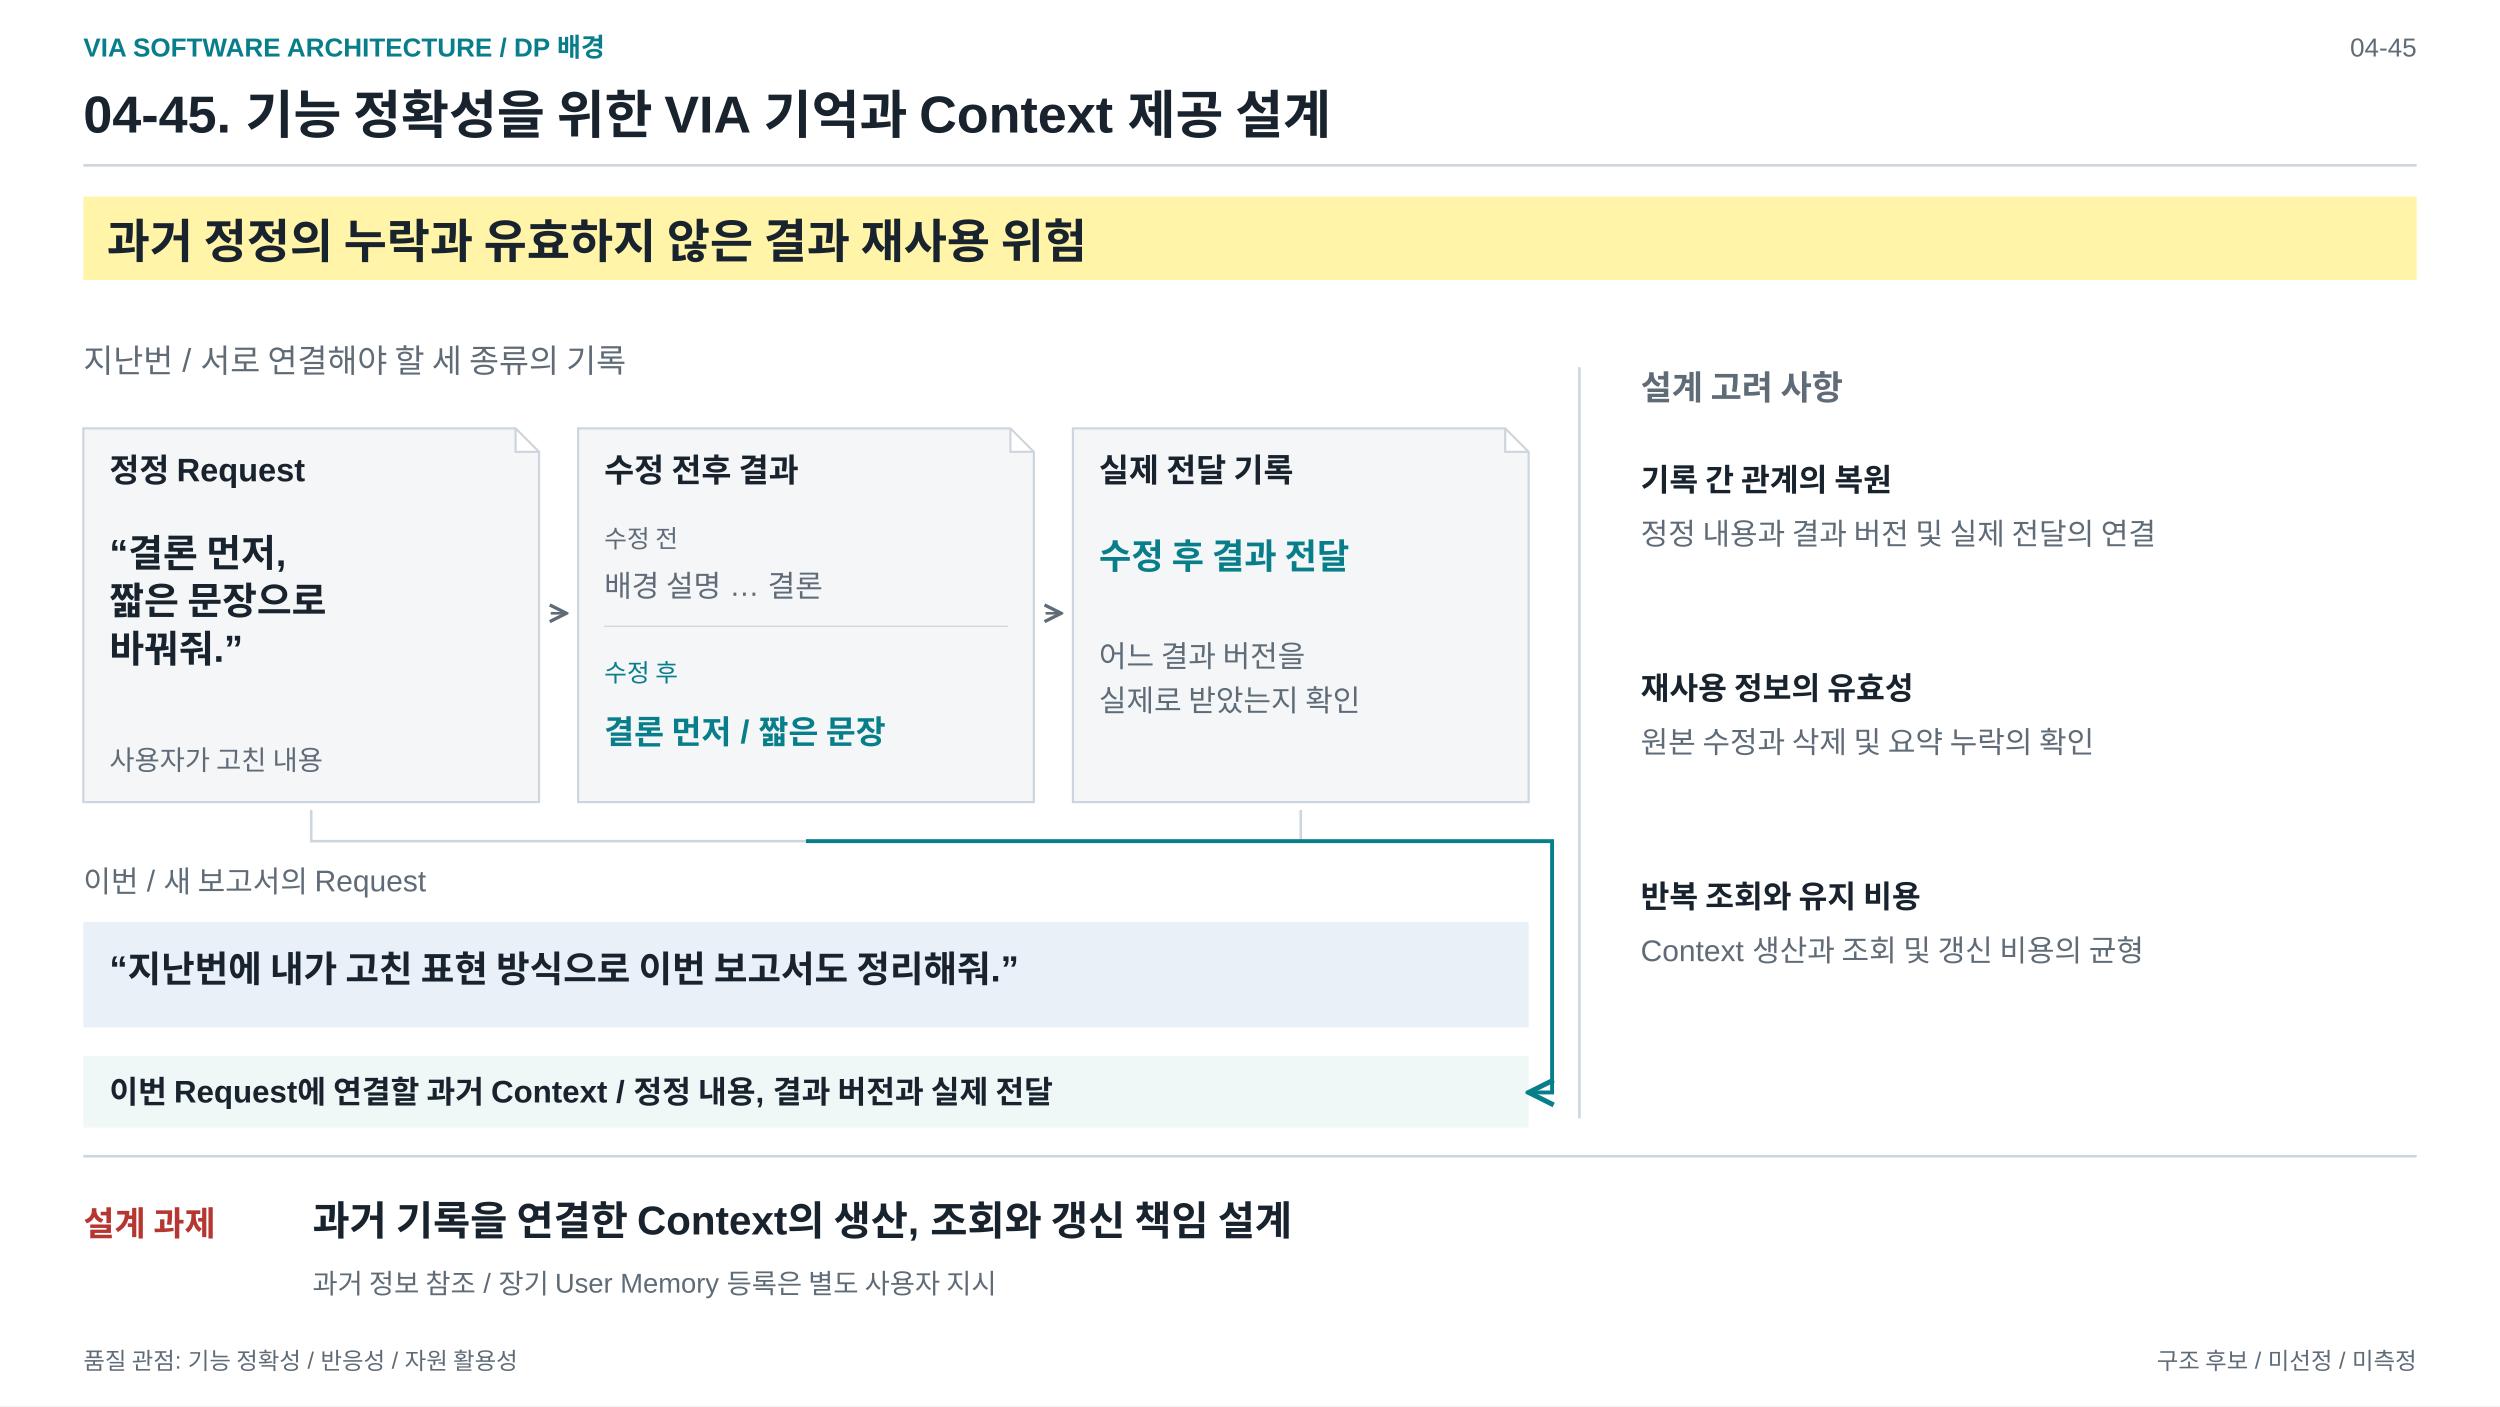
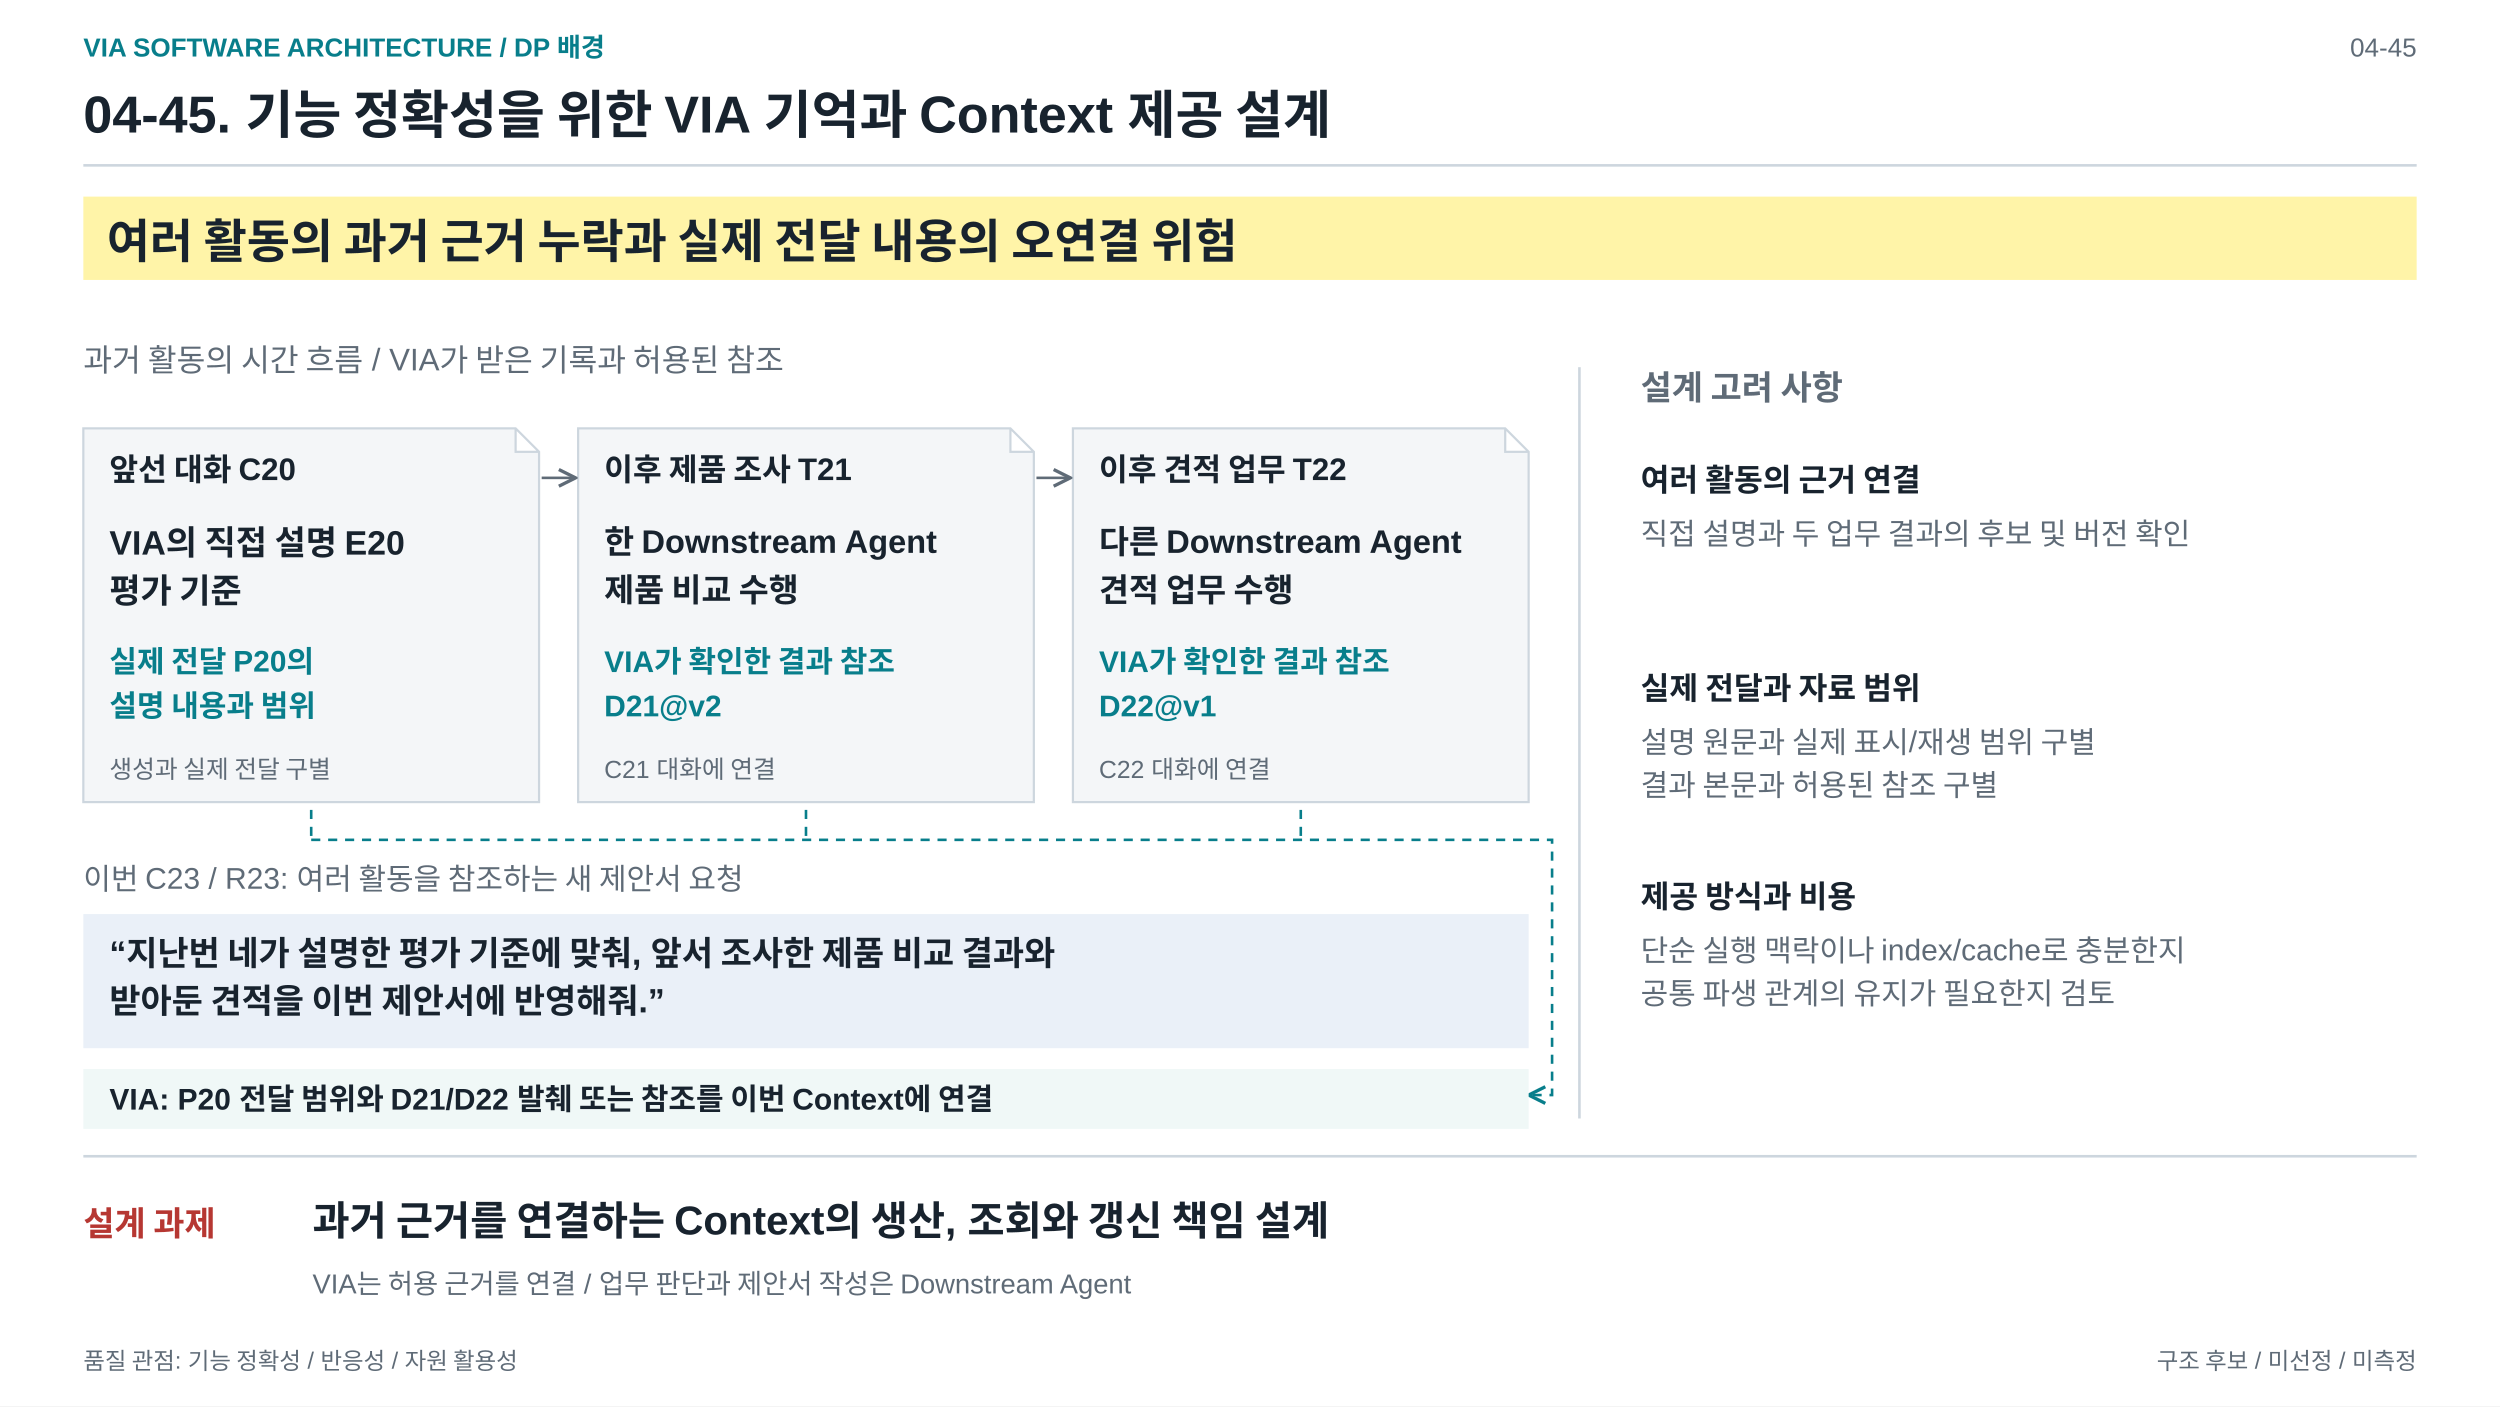
<svg xmlns="http://www.w3.org/2000/svg" width="1920" height="1080" viewBox="0 0 1920 1080" role="img" aria-labelledby="title">
  <defs>
    <marker id="a18232E" viewBox="0 0 10 10" refX="9" refY="5" markerWidth="8" markerHeight="8" orient="auto">
      <path d="M1 1L9 5L1 9" fill="none" stroke="#18232E" stroke-width="1.6" />
    </marker>
    <marker id="a2858A5" viewBox="0 0 10 10" refX="9" refY="5" markerWidth="8" markerHeight="8" orient="auto">
      <path d="M1 1L9 5L1 9" fill="none" stroke="#2858A5" stroke-width="1.6" />
    </marker>
    <marker id="aB63732" viewBox="0 0 10 10" refX="9" refY="5" markerWidth="8" markerHeight="8" orient="auto">
      <path d="M1 1L9 5L1 9" fill="none" stroke="#B63732" stroke-width="1.6" />
    </marker>
    <marker id="a087E8B" viewBox="0 0 10 10" refX="9" refY="5" markerWidth="8" markerHeight="8" orient="auto">
      <path d="M1 1L9 5L1 9" fill="none" stroke="#087E8B" stroke-width="1.6" />
    </marker>
    <marker id="a5F6B77" viewBox="0 0 10 10" refX="9" refY="5" markerWidth="8" markerHeight="8" orient="auto">
      <path d="M1 1L9 5L1 9" fill="none" stroke="#5F6B77" stroke-width="1.6" />
    </marker>
  </defs>
  <g font-family="Apple SD Gothic Neo, Arial, sans-serif">
    <rect id="n1" fill="white" stroke="none" stroke-width="1.7" x="0" y="0" width="1920" height="1080" />
    <text id="n2-0" data-width="1250" x="64" y="43.4" text-anchor="start" font-size="20" font-weight="700" fill="#087E8B">VIA SOFTWARE ARCHITECTURE / DP 배경</text>
    <text id="n3-0" data-width="280" x="1856" y="43.4" text-anchor="end" font-size="20" font-weight="400" fill="#5F6B77">04-45</text>
    <text id="n4-0" data-width="1780" x="64" y="101.8" text-anchor="start" font-size="40" font-weight="700" fill="#18232E">04-45. 기능 정확성을 위한 VIA 기억과 Context 제공 설계</text>
    <polyline id="n5" points="64,127 1856,127" fill="none" stroke="#CDD6DE" stroke-width="2" />
    <rect id="n6" fill="#FFF4A8" stroke="none" stroke-width="1.7" x="64" y="151" width="1792" height="64" />
-     <text id="n7-0" data-width="1756" x="82" y="198.12" text-anchor="start" font-size="36" font-weight="700" fill="#18232E">과거 정정의 누락과 유효하지 않은 결과 재사용 위험</text>
+     <text id="n7-0" data-width="1756" x="82" y="198.12" text-anchor="start" font-size="36" font-weight="700" fill="#18232E">여러 활동의 과거 근거 누락과 실제 전달 내용의 오연결 위험</text>
    <polyline id="n8" points="1213,282 1213,859" fill="none" stroke="#CDD6DE" stroke-width="2" />
    <text id="n9-0" data-width="596" x="1260" y="306.92" text-anchor="start" font-size="26" font-weight="700" fill="#5F6B77">설계 고려 사항</text>
    <polyline id="n10" points="64,888 1856,888" fill="none" stroke="#CDD6DE" stroke-width="2" />
    <text id="n11-0" data-width="165" x="64" y="948.92" text-anchor="start" font-size="26" font-weight="700" fill="#B63732">설계 과제</text>
-     <text id="n12-0" data-width="1616" x="240" y="948.52" text-anchor="start" font-size="31" font-weight="700" fill="#18232E">과거 기록을 연결한 Context의 생산, 조회와 갱신 책임 설계</text>
-     <text id="n13-0" data-width="1616" x="240" y="993.32" text-anchor="start" font-size="21" font-weight="400" fill="#5F6B77">과거 정보 참조 / 장기 User Memory 등록은 별도 사용자 지시</text>
+     <text id="n12-0" data-width="1616" x="240" y="948.52" text-anchor="start" font-size="31" font-weight="700" fill="#18232E">과거 근거를 연결하는 Context의 생산, 조회와 갱신 책임 설계</text>
+     <text id="n13-0" data-width="1616" x="240" y="993.32" text-anchor="start" font-size="21" font-weight="400" fill="#5F6B77">VIA는 허용 근거를 연결 / 업무 판단과 제안서 작성은 Downstream Agent</text>
    <text id="n14-0" data-width="1260" x="64" y="1051.56" text-anchor="start" font-size="18" font-weight="400" fill="#5F6B77">품질 관점: 기능 정확성 / 반응성 / 자원 활용성</text>
    <text id="n15-0" data-width="480" x="1856" y="1051.56" text-anchor="end" font-size="18" font-weight="400" fill="#5F6B77">구조 후보 / 미선정 / 미측정</text>
-     <text id="n16-0" data-width="1110" x="64" y="286.0" text-anchor="start" font-size="25" font-weight="400" fill="#5F6B77">지난번 / 서로 연결해야 할 세 종류의 기록</text>
+     <text id="n16-0" data-width="1110" x="64" y="285.08" text-anchor="start" font-size="24" font-weight="400" fill="#5F6B77">과거 활동의 시간 흐름 / VIA가 받은 기록과 허용된 참조</text>
    <path id="n17" fill="#F4F6F8" stroke="#CDD6DE" stroke-width="1.7" d="M64 329H396L414 347V616H64Z M396 329V347H414" />
    <path id="n18" fill="#F4F6F8" stroke="#CDD6DE" stroke-width="1.7" d="M444 329H776L794 347V616H444Z M776 329V347H794" />
    <path id="n19" fill="#F4F6F8" stroke="#CDD6DE" stroke-width="1.7" d="M824 329H1156L1174 347V616H824Z M1156 329V347H1174" />
-     <text id="n20-0" data-width="310" x="84" y="370.0" text-anchor="start" font-size="25" font-weight="700" fill="#18232E">정정 Request</text>
-     <text id="n21-0" data-width="310" x="84" y="434.68" text-anchor="start" font-size="29" font-weight="700" fill="#18232E">“결론 먼저,</text>
-     <text id="n21-1" data-width="310" x="84" y="471.68" text-anchor="start" font-size="29" font-weight="700" fill="#18232E">짧은 문장으로</text>
-     <text id="n21-2" data-width="310" x="84" y="508.68" text-anchor="start" font-size="29" font-weight="700" fill="#18232E">바꿔줘.”</text>
-     <text id="n22-0" data-width="310" x="84" y="591.32" text-anchor="start" font-size="21" font-weight="400" fill="#5F6B77">사용자가 고친 내용</text>
-     <text id="n23-0" data-width="310" x="464" y="370.0" text-anchor="start" font-size="25" font-weight="700" fill="#18232E">수정 전후 결과</text>
-     <text id="n24-0" data-width="310" x="464" y="420.48" text-anchor="start" font-size="19" font-weight="400" fill="#5F6B77">수정 전</text>
-     <text id="n25-0" data-width="310" x="464" y="458.16" text-anchor="start" font-size="23" font-weight="400" fill="#5F6B77">배경 설명 … 결론</text>
-     <polyline id="n26" points="464,481 774,481" fill="none" stroke="#CDD6DE" stroke-width="1" />
-     <text id="n27-0" data-width="310" x="464" y="523.48" text-anchor="start" font-size="19" font-weight="400" fill="#087E8B">수정 후</text>
-     <text id="n28-0" data-width="310" x="464" y="571.0" text-anchor="start" font-size="25" font-weight="700" fill="#087E8B">결론 먼저 / 짧은 문장</text>
-     <text id="n29-0" data-width="310" x="844" y="370.0" text-anchor="start" font-size="25" font-weight="700" fill="#18232E">실제 전달 기록</text>
-     <text id="n30-0" data-width="310" x="844" y="436.84" text-anchor="start" font-size="27" font-weight="700" fill="#087E8B">수정 후 결과 전달</text>
-     <text id="n31-0" data-width="310" x="844" y="512.16" text-anchor="start" font-size="23" font-weight="400" fill="#5F6B77">어느 결과 버전을</text>
-     <text id="n31-1" data-width="310" x="844" y="546.16" text-anchor="start" font-size="23" font-weight="400" fill="#5F6B77">실제로 받았는지 확인</text>
-     <polyline id="n32" points="423,471 435,471" fill="none" stroke="#5F6B77" stroke-width="2" marker-end="url(#a5F6B77)" />
-     <polyline id="n33" points="803,471 815,471" fill="none" stroke="#5F6B77" stroke-width="2" marker-end="url(#a5F6B77)" />
-     <polyline id="n34" points="239,622 239,646 999,646 999,622" fill="none" stroke="#CDD6DE" stroke-width="2" />
-     <text id="n35-0" data-width="1110" x="64" y="685.16" text-anchor="start" font-size="23" font-weight="400" fill="#5F6B77">이번 / 새 보고서의 Request</text>
-     <rect id="n36" fill="#EAF0F8" stroke="none" stroke-width="1.7" x="64" y="708" width="1110" height="81" />
-     <text id="n37-0" data-width="1070" x="84" y="753.76" text-anchor="start" font-size="28" font-weight="700" fill="#18232E">“지난번에 내가 고친 표현 방식으로 이번 보고서도 정리해줘.”</text>
-     <rect id="n38" fill="#F0F8F7" stroke="none" stroke-width="1.7" x="64" y="811" width="1110" height="55" />
-     <polyline id="n39" points="619,646 1192,646 1192,839 1174,839" fill="none" stroke="#087E8B" stroke-width="3" marker-end="url(#a087E8B)" />
-     <text id="n40-0" data-width="1070" x="84" y="847.08" text-anchor="start" font-size="24" font-weight="700" fill="#18232E">이번 Request에 연결할 과거 Context / 정정 내용, 결과 버전과 실제 전달</text>
-     <text id="n41-0" data-width="596" x="1260" y="377.08" text-anchor="start" font-size="24" font-weight="700" fill="#18232E">기록 간 관계의 복원</text>
-     <text id="n42-0" data-width="596" x="1260" y="418.16" text-anchor="start" font-size="23" font-weight="400" fill="#5F6B77">정정 내용과 결과 버전 및 실제 전달의 연결</text>
-     <text id="n43-0" data-width="596" x="1260" y="537.08" text-anchor="start" font-size="24" font-weight="700" fill="#18232E">재사용 정보의 유효성</text>
-     <text id="n44-0" data-width="596" x="1260" y="578.16" text-anchor="start" font-size="23" font-weight="400" fill="#5F6B77">원본 수정과 삭제 및 요약 누락의 확인</text>
-     <text id="n45-0" data-width="596" x="1260" y="697.08" text-anchor="start" font-size="24" font-weight="700" fill="#18232E">반복 조회와 유지 비용</text>
-     <text id="n46-0" data-width="596" x="1260" y="738.16" text-anchor="start" font-size="23" font-weight="400" fill="#5F6B77">Context 생산과 조회 및 갱신 비용의 균형</text>
+     <text id="n20-0" data-width="310" x="84" y="369.08" text-anchor="start" font-size="24" font-weight="700" fill="#18232E">앞선 대화 C20</text>
+     <text id="n21-0" data-width="310" x="84" y="425.92" text-anchor="start" font-size="26" font-weight="700" fill="#18232E">VIA의 직접 설명 E20</text>
+     <text id="n21-1" data-width="310" x="84" y="462.92" text-anchor="start" font-size="26" font-weight="700" fill="#18232E">평가 기준</text>
+     <text id="n22-0" data-width="310" x="84" y="516.16" text-anchor="start" font-size="23" font-weight="700" fill="#087E8B">실제 전달 P20의</text>
+     <text id="n22-1" data-width="310" x="84" y="550.16" text-anchor="start" font-size="23" font-weight="700" fill="#087E8B">설명 내용과 범위</text>
+     <text id="n23-0" data-width="310" x="84" y="597.48" text-anchor="start" font-size="19" font-weight="400" fill="#5F6B77">생성과 실제 전달 구별</text>
+     <text id="n24-0" data-width="310" x="464" y="369.08" text-anchor="start" font-size="24" font-weight="700" fill="#18232E">이후 제품 조사 T21</text>
+     <text id="n25-0" data-width="310" x="464" y="425.0" text-anchor="start" font-size="25" font-weight="700" fill="#18232E">한 Downstream Agent</text>
+     <text id="n25-1" data-width="310" x="464" y="462.0" text-anchor="start" font-size="25" font-weight="700" fill="#18232E">제품 비교 수행</text>
+     <text id="n26-0" data-width="310" x="464" y="516.16" text-anchor="start" font-size="23" font-weight="700" fill="#087E8B">VIA가 확인한 결과 참조</text>
+     <text id="n26-1" data-width="310" x="464" y="550.16" text-anchor="start" font-size="23" font-weight="700" fill="#087E8B">D21@v2</text>
+     <text id="n27-0" data-width="310" x="464" y="597.48" text-anchor="start" font-size="19" font-weight="400" fill="#5F6B77">C21 대화에 연결</text>
+     <text id="n28-0" data-width="310" x="844" y="369.08" text-anchor="start" font-size="24" font-weight="700" fill="#18232E">이후 견적 업무 T22</text>
+     <text id="n29-0" data-width="310" x="844" y="425.0" text-anchor="start" font-size="25" font-weight="700" fill="#18232E">다른 Downstream Agent</text>
+     <text id="n29-1" data-width="310" x="844" y="462.0" text-anchor="start" font-size="25" font-weight="700" fill="#18232E">견적 업무 수행</text>
+     <text id="n30-0" data-width="310" x="844" y="516.16" text-anchor="start" font-size="23" font-weight="700" fill="#087E8B">VIA가 확인한 결과 참조</text>
+     <text id="n30-1" data-width="310" x="844" y="550.16" text-anchor="start" font-size="23" font-weight="700" fill="#087E8B">D22@v1</text>
+     <text id="n31-0" data-width="310" x="844" y="597.48" text-anchor="start" font-size="19" font-weight="400" fill="#5F6B77">C22 대화에 연결</text>
+     <polyline id="n32" points="416,367 442,367" fill="none" stroke="#5F6B77" stroke-width="2" marker-end="url(#a5F6B77)" />
+     <polyline id="n33" points="796,367 822,367" fill="none" stroke="#5F6B77" stroke-width="2" marker-end="url(#a5F6B77)" />
+     <polyline id="n34" points="239,622 239,645" fill="none" stroke="#087E8B" stroke-width="2" stroke-dasharray="7 6" />
+     <polyline id="n35" points="619,622 619,645" fill="none" stroke="#087E8B" stroke-width="2" stroke-dasharray="7 6" />
+     <polyline id="n36" points="999,622 999,645" fill="none" stroke="#087E8B" stroke-width="2" stroke-dasharray="7 6" />
+     <polyline id="n37" points="239,645 1192,645 1192,841 1174,841" fill="none" stroke="#087E8B" stroke-width="2" stroke-dasharray="7 6" marker-end="url(#a087E8B)" />
+     <text id="n38-0" data-width="1110" x="64" y="683.16" text-anchor="start" font-size="23" font-weight="400" fill="#5F6B77">이번 C23 / R23: 여러 활동을 참조하는 새 제안서 요청</text>
+     <rect id="n39" fill="#EAF0F8" stroke="none" stroke-width="1.7" x="64" y="702" width="1110" height="103" />
+     <text id="n40-0" data-width="1070" x="84" y="740.92" text-anchor="start" font-size="26" font-weight="700" fill="#18232E">“지난번 네가 설명한 평가 기준에 맞춰, 앞서 조사한 제품 비교 결과와</text>
+     <text id="n40-1" data-width="1070" x="84" y="777.92" text-anchor="start" font-size="26" font-weight="700" fill="#18232E">받아둔 견적을 이번 제안서에 반영해줘.”</text>
+     <rect id="n41" fill="#F0F8F7" stroke="none" stroke-width="1.7" x="64" y="821" width="1110" height="46" />
+     <text id="n42-0" data-width="1070" x="84" y="852.16" text-anchor="start" font-size="23" font-weight="700" fill="#18232E">VIA: P20 전달 범위와 D21/D22 발췌 또는 참조를 이번 Context에 연결</text>
+     <text id="n43-0" data-width="596" x="1260" y="377.08" text-anchor="start" font-size="24" font-weight="700" fill="#18232E">여러 활동의 근거 연결</text>
+     <text id="n44-0" data-width="596" x="1260" y="418.16" text-anchor="start" font-size="23" font-weight="400" fill="#5F6B77">직접 설명과 두 업무 결과의 후보 및 버전 확인</text>
+     <text id="n45-0" data-width="596" x="1260" y="537.08" text-anchor="start" font-size="24" font-weight="700" fill="#18232E">실제 전달과 자료 범위</text>
+     <text id="n46-0" data-width="596" x="1260" y="578.16" text-anchor="start" font-size="23" font-weight="400" fill="#5F6B77">설명 원문과 실제 표시/재생 범위 구별</text>
+     <text id="n46-1" data-width="596" x="1260" y="611.16" text-anchor="start" font-size="23" font-weight="400" fill="#5F6B77">결과 본문과 허용된 참조 구별</text>
+     <text id="n47-0" data-width="596" x="1260" y="697.08" text-anchor="start" font-size="24" font-weight="700" fill="#18232E">제공 방식과 비용</text>
+     <text id="n48-0" data-width="596" x="1260" y="738.16" text-anchor="start" font-size="23" font-weight="400" fill="#5F6B77">단순 실행 맥락이나 index/cache로 충분한지</text>
+     <text id="n48-1" data-width="596" x="1260" y="771.16" text-anchor="start" font-size="23" font-weight="400" fill="#5F6B77">공통 파생 관계의 유지가 필요한지 검토</text>
  </g>
</svg>
